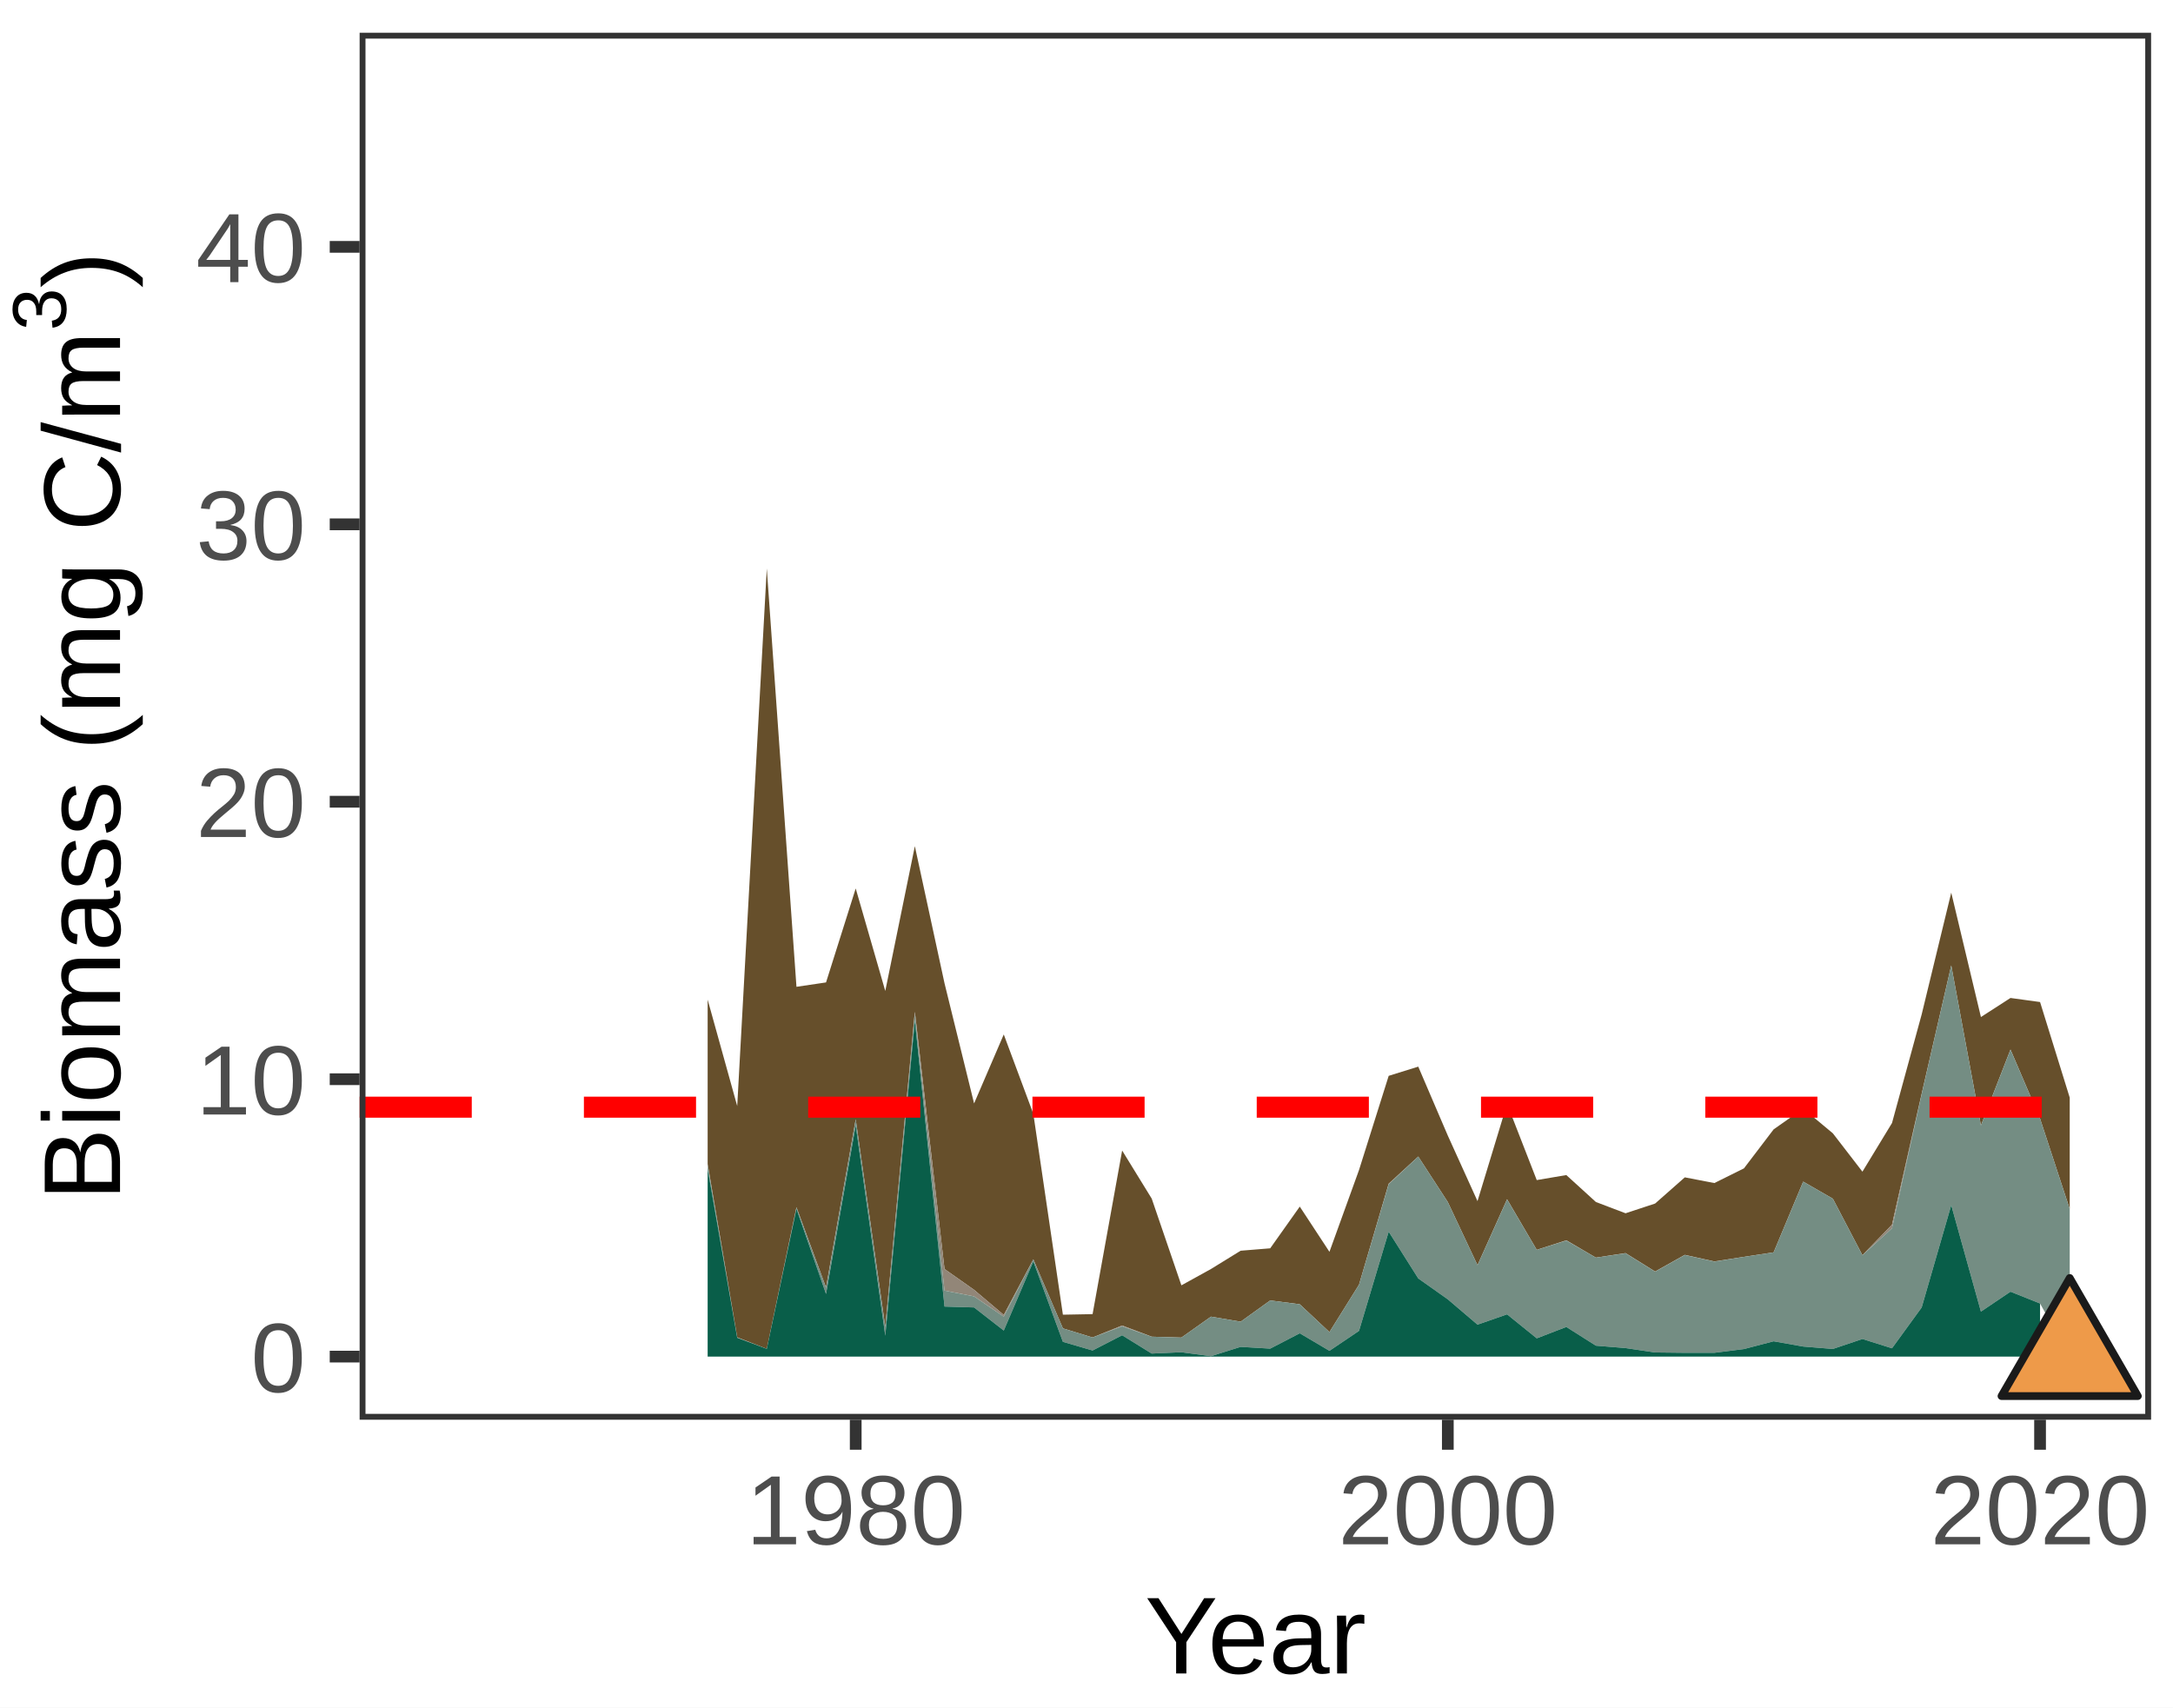
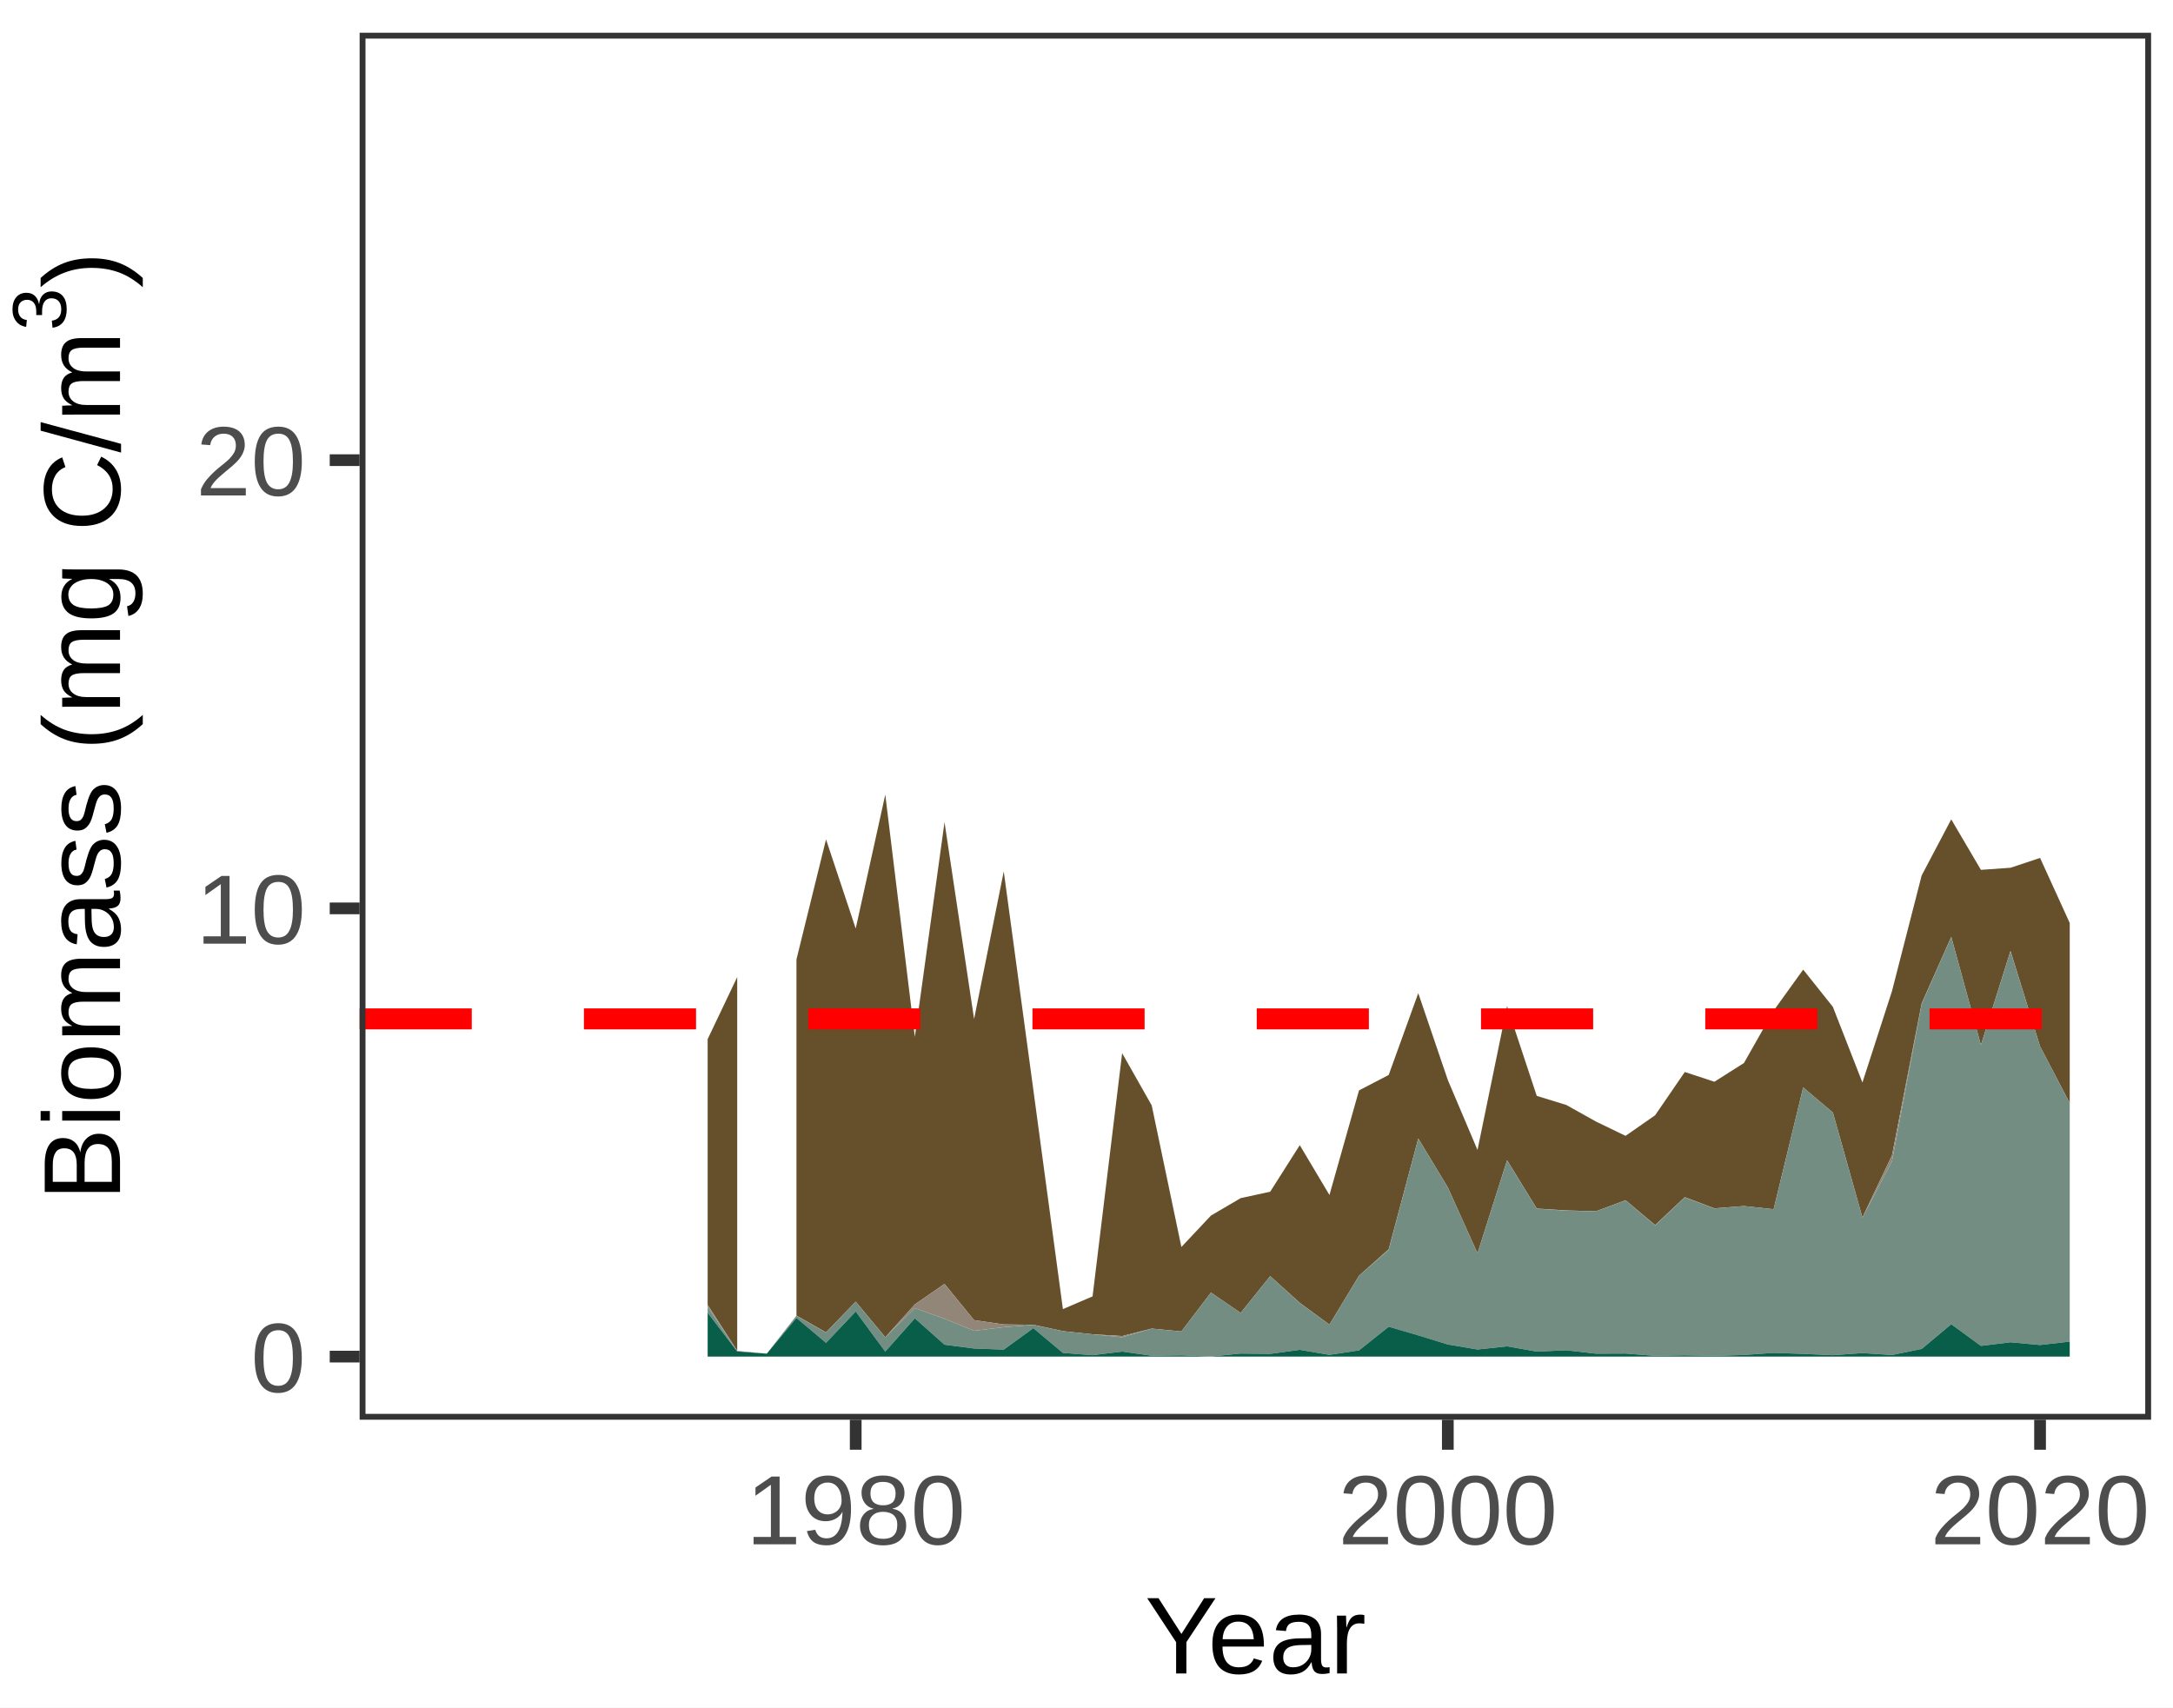
<svg xmlns="http://www.w3.org/2000/svg" class="svglite" width="198.43pt" height="155.91pt" viewBox="0 0 198.43 155.91">
  <defs>
    <style type="text/css">
    .svglite line, .svglite polyline, .svglite polygon, .svglite path, .svglite rect, .svglite circle {
      fill: none;
      stroke: #000000;
      stroke-linecap: round;
      stroke-linejoin: round;
      stroke-miterlimit: 10.00;
    }
    .svglite text {
      white-space: pre;
    }
  </style>
  </defs>
  <rect width="100%" height="100%" style="stroke: none; fill: #FFFFFF;" />
  <defs>
    <clipPath id="cpMC4wMHwxOTguNDN8MC4wMHwxNTUuOTE=">
      <rect x="0.00" y="0.00" width="198.43" height="155.91" />
    </clipPath>
  </defs>
  <g clip-path="url(#cpMC4wMHwxOTguNDN8MC4wMHwxNTUuOTE=)">
    <rect x="0.00" y="0.00" width="198.43" height="155.91" style="stroke-width: 1.07; stroke: #FFFFFF; fill: #FFFFFF;" />
  </g>
  <defs>
    <clipPath id="cpMzIuODR8MTk2LjQzfDIuOTl8MTI5LjY0">
      <rect x="32.84" y="2.99" width="163.59" height="126.65" />
    </clipPath>
  </defs>
  <g clip-path="url(#cpMzIuODR8MTk2LjQzfDIuOTl8MTI5LjY0)">
    <rect x="32.84" y="2.99" width="163.59" height="126.65" style="stroke-width: 1.07; stroke: none; fill: #FFFFFF;" />
-     <polygon points="64.62,91.28 67.32,101.00 70.02,51.91 72.73,90.11 75.43,89.71 78.14,81.13 80.84,90.49 83.54,77.27 86.25,89.79 88.95,100.76 91.66,94.46 94.36,101.71 97.06,120.05 99.77,120.00 102.47,105.06 105.17,109.45 107.88,117.37 110.58,115.88 113.29,114.21 115.99,113.99 118.69,110.18 121.40,114.31 124.10,106.84 126.81,98.24 129.51,97.40 132.21,103.70 134.92,109.68 137.62,100.80 140.33,107.76 143.03,107.30 145.73,109.76 148.44,110.79 151.14,109.90 153.85,107.51 156.55,108.03 159.25,106.69 161.96,103.13 164.66,101.23 167.37,103.49 170.07,106.99 172.77,102.55 175.48,92.63 178.18,81.51 180.89,92.87 183.59,91.13 186.29,91.50 189.00,100.23 189.00,110.40 186.29,102.15 183.59,95.84 180.89,102.77 178.18,88.16 175.48,99.87 172.77,111.83 170.07,114.62 167.37,109.46 164.66,107.90 161.96,114.36 159.25,114.77 156.55,115.19 153.85,114.59 151.14,116.11 148.44,114.43 145.73,114.84 143.03,113.26 140.33,114.13 137.62,109.51 134.92,115.53 132.21,109.77 129.51,105.61 126.81,108.09 124.10,117.31 121.40,121.64 118.69,119.10 115.99,118.75 113.29,120.69 110.58,120.23 107.88,122.14 105.17,122.06 102.47,121.04 99.77,122.13 97.06,121.30 94.36,115.00 91.66,120.07 88.95,117.78 86.25,115.88 83.54,92.40 80.84,121.16 78.14,102.21 75.43,117.57 72.73,110.24 70.02,123.17 67.32,122.12 64.62,106.30 " style="stroke-width: 0.00; stroke: none; fill: #664F2B;" />
-     <polyline points="64.62,91.28 67.32,101.00 70.02,51.91 72.73,90.11 75.43,89.71 78.14,81.13 80.84,90.49 83.54,77.27 86.25,89.79 88.95,100.76 91.66,94.46 94.36,101.71 97.06,120.05 99.77,120.00 102.47,105.06 105.17,109.45 107.88,117.37 110.58,115.88 113.29,114.21 115.99,113.99 118.69,110.18 121.40,114.31 124.10,106.84 126.81,98.24 129.51,97.40 132.21,103.70 134.92,109.68 137.62,100.80 140.33,107.76 143.03,107.30 145.73,109.76 148.44,110.79 151.14,109.90 153.85,107.51 156.55,108.03 159.25,106.69 161.96,103.13 164.66,101.23 167.37,103.49 170.07,106.99 172.77,102.55 175.48,92.63 178.18,81.51 180.89,92.87 183.59,91.13 186.29,91.50 189.00,100.23 " style="stroke-width: 1.07; stroke: none;" />
-     <polygon points="64.62,106.30 67.32,122.12 70.02,123.17 72.73,110.24 75.43,117.57 78.14,102.21 80.84,121.16 83.54,92.40 86.25,115.88 88.95,117.78 91.66,120.07 94.36,115.00 97.06,121.30 99.77,122.13 102.47,121.04 105.17,122.06 107.88,122.14 110.58,120.23 113.29,120.69 115.99,118.75 118.69,119.10 121.40,121.64 124.10,117.31 126.81,108.09 129.51,105.61 132.21,109.77 134.92,115.53 137.62,109.51 140.33,114.13 143.03,113.26 145.73,114.84 148.44,114.43 151.14,116.11 153.85,114.59 156.55,115.19 159.25,114.77 161.96,114.36 164.66,107.90 167.37,109.46 170.07,114.62 172.77,111.83 175.48,99.87 178.18,88.16 180.89,102.77 183.59,95.84 186.29,102.15 189.00,110.40 189.00,110.40 186.29,102.15 183.59,95.85 180.89,102.77 178.18,88.16 175.48,99.90 172.77,112.16 170.07,114.62 167.37,109.46 164.66,107.90 161.96,114.36 159.25,114.77 156.55,115.20 153.85,114.60 151.14,116.12 148.44,114.44 145.73,114.84 143.03,113.28 140.33,114.13 137.62,109.52 134.92,115.53 132.21,109.77 129.51,105.61 126.81,108.13 124.10,117.31 121.40,121.64 118.69,119.10 115.99,118.75 113.29,120.69 110.58,120.23 107.88,122.14 105.17,122.06 102.47,121.11 99.77,122.13 97.06,121.30 94.36,115.00 91.66,120.23 88.95,118.38 86.25,117.85 83.54,92.61 80.84,121.16 78.14,102.21 75.43,117.58 72.73,110.26 70.02,123.17 67.32,122.14 64.62,106.41 " style="stroke-width: 0.00; stroke: none; fill: #928678;" />
-     <polyline points="64.62,106.30 67.32,122.12 70.02,123.17 72.73,110.24 75.43,117.57 78.14,102.21 80.84,121.16 83.54,92.40 86.25,115.88 88.95,117.78 91.66,120.07 94.36,115.00 97.06,121.30 99.77,122.13 102.47,121.04 105.17,122.06 107.88,122.14 110.58,120.23 113.29,120.69 115.99,118.75 118.69,119.10 121.40,121.64 124.10,117.31 126.81,108.09 129.51,105.61 132.21,109.77 134.92,115.53 137.62,109.51 140.33,114.13 143.03,113.26 145.73,114.84 148.44,114.43 151.14,116.11 153.85,114.59 156.55,115.19 159.25,114.77 161.96,114.36 164.66,107.90 167.37,109.46 170.07,114.62 172.77,111.83 175.48,99.87 178.18,88.16 180.89,102.77 183.59,95.84 186.29,102.15 189.00,110.40 " style="stroke-width: 1.07; stroke: none;" />
-     <polygon points="64.62,106.41 67.32,122.14 70.02,123.17 72.73,110.26 75.43,117.58 78.14,102.21 80.84,121.16 83.54,92.61 86.25,117.85 88.95,118.38 91.66,120.23 94.36,115.00 97.06,121.30 99.77,122.13 102.47,121.11 105.17,122.06 107.88,122.14 110.58,120.23 113.29,120.69 115.99,118.75 118.69,119.10 121.40,121.64 124.10,117.31 126.81,108.13 129.51,105.61 132.21,109.77 134.92,115.53 137.62,109.52 140.33,114.13 143.03,113.28 145.73,114.84 148.44,114.44 151.14,116.12 153.85,114.60 156.55,115.20 159.25,114.77 161.96,114.36 164.66,107.90 167.37,109.46 170.07,114.62 172.77,112.16 175.48,99.90 178.18,88.16 180.89,102.77 183.59,95.85 186.29,102.15 189.00,110.40 189.00,123.88 186.29,119.03 183.59,117.95 180.89,119.77 178.18,110.05 175.48,119.39 172.77,123.12 170.07,122.27 167.37,123.18 164.66,122.96 161.96,122.48 159.25,123.19 156.55,123.53 153.85,123.53 151.14,123.50 148.44,123.10 145.73,122.88 143.03,121.17 140.33,122.21 137.62,120.02 134.92,120.96 132.21,118.65 129.51,116.74 126.81,112.47 124.10,121.53 121.40,123.35 118.69,121.75 115.99,123.15 113.29,122.99 110.58,123.84 107.88,123.48 105.17,123.60 102.47,121.93 99.77,123.32 97.06,122.53 94.36,115.19 91.66,121.50 88.95,119.39 86.25,119.31 83.54,93.18 80.84,121.97 78.14,102.77 75.43,118.16 72.73,110.38 70.02,123.17 67.32,122.16 64.62,106.74 " style="stroke-width: 0.00; stroke: none; fill: #748D83;" />
-     <polyline points="64.62,106.41 67.32,122.14 70.02,123.17 72.73,110.26 75.43,117.58 78.14,102.21 80.84,121.16 83.54,92.61 86.25,117.85 88.95,118.38 91.66,120.23 94.36,115.00 97.06,121.30 99.77,122.13 102.47,121.11 105.17,122.06 107.88,122.14 110.58,120.23 113.29,120.69 115.99,118.75 118.69,119.10 121.40,121.64 124.10,117.31 126.81,108.13 129.51,105.61 132.21,109.77 134.92,115.53 137.62,109.52 140.33,114.13 143.03,113.28 145.73,114.84 148.44,114.44 151.14,116.12 153.85,114.60 156.55,115.20 159.25,114.77 161.96,114.36 164.66,107.90 167.37,109.46 170.07,114.62 172.77,112.16 175.48,99.90 178.18,88.16 180.89,102.77 183.59,95.85 186.29,102.15 189.00,110.40 " style="stroke-width: 1.07; stroke: none;" />
-     <polygon points="64.62,106.74 67.32,122.16 70.02,123.17 72.73,110.38 75.43,118.16 78.14,102.77 80.84,121.97 83.54,93.18 86.25,119.31 88.95,119.39 91.66,121.50 94.36,115.19 97.06,122.53 99.77,123.32 102.47,121.93 105.17,123.60 107.88,123.48 110.58,123.84 113.29,122.99 115.99,123.15 118.69,121.75 121.40,123.35 124.10,121.53 126.81,112.47 129.51,116.74 132.21,118.65 134.92,120.96 137.62,120.02 140.33,122.21 143.03,121.17 145.73,122.88 148.44,123.10 151.14,123.50 153.85,123.53 156.55,123.53 159.25,123.19 161.96,122.48 164.66,122.96 167.37,123.18 170.07,122.27 172.77,123.12 175.48,119.39 178.18,110.05 180.89,119.77 183.59,117.95 186.29,119.03 186.29,123.88 183.59,123.88 180.89,123.88 178.18,123.88 175.48,123.88 172.77,123.88 170.07,123.88 167.37,123.88 164.66,123.88 161.96,123.88 159.25,123.88 156.55,123.88 153.85,123.88 151.14,123.88 148.44,123.88 145.73,123.88 143.03,123.88 140.33,123.88 137.62,123.88 134.92,123.88 132.21,123.88 129.51,123.88 126.81,123.88 124.10,123.88 121.40,123.88 118.69,123.88 115.99,123.88 113.29,123.88 110.58,123.88 107.88,123.88 105.17,123.88 102.47,123.88 99.77,123.88 97.06,123.88 94.36,123.88 91.66,123.88 88.95,123.88 86.25,123.88 83.54,123.88 80.84,123.88 78.14,123.88 75.43,123.88 72.73,123.88 70.02,123.88 67.32,123.88 64.62,123.88 " style="stroke-width: 0.00; stroke: none; fill: #095E49;" />
-     <polyline points="64.62,106.74 67.32,122.16 70.02,123.17 72.73,110.38 75.43,118.16 78.14,102.77 80.84,121.97 83.54,93.18 86.25,119.31 88.95,119.39 91.66,121.50 94.36,115.19 97.06,122.53 99.77,123.32 102.47,121.93 105.17,123.60 107.88,123.48 110.58,123.84 113.29,122.99 115.99,123.15 118.69,121.75 121.40,123.35 124.10,121.53 126.81,112.47 129.51,116.74 132.21,118.65 134.92,120.96 137.62,120.02 140.33,122.21 143.03,121.17 145.73,122.88 148.44,123.10 151.14,123.50 153.85,123.53 156.55,123.53 159.25,123.19 161.96,122.48 164.66,122.96 167.37,123.18 170.07,122.27 172.77,123.12 175.48,119.39 178.18,110.05 180.89,119.77 183.59,117.95 186.29,119.03 " style="stroke-width: 1.07; stroke: none;" />
-     <polygon points="189.00,116.70 195.22,127.48 182.77,127.48 " style="stroke-width: 0.71; stroke: #1A1A1A; fill: #EE9A49;" />
-     <line x1="32.84" y1="101.10" x2="196.43" y2="101.10" style="stroke-width: 1.92; stroke: #FF0000; stroke-dasharray: 10.24,10.24; stroke-linecap: butt;" />
+     <polygon points="64.62,94.89 67.32,89.22 67.32,123.35 64.62,119.15 " style="stroke-width: 0.00; stroke: none; fill: #664F2B;" />
+     <polygon points="72.73,87.61 75.43,76.65 78.14,84.79 80.84,72.56 83.54,94.68 86.25,75.08 88.95,93.05 91.66,79.57 94.36,99.51 97.06,119.54 99.77,118.38 102.47,96.17 105.17,100.94 107.88,113.87 110.58,111.00 113.29,109.41 115.99,108.82 118.69,104.57 121.40,109.12 124.10,99.57 126.81,98.16 129.51,90.69 132.21,98.62 134.92,105.01 137.62,91.88 140.33,100.07 143.03,100.90 145.73,102.41 148.44,103.72 151.14,101.84 153.85,97.89 156.55,98.78 159.25,97.07 161.96,92.29 164.66,88.54 167.37,91.94 170.07,98.85 172.77,90.50 175.48,79.94 178.18,74.82 180.89,79.43 183.59,79.24 186.29,78.34 189.00,84.28 189.00,100.73 186.29,95.55 183.59,86.84 180.89,95.43 178.18,85.55 175.48,91.63 172.77,105.50 170.07,111.18 167.37,101.59 164.66,99.30 161.96,110.42 159.25,110.13 156.55,110.34 153.85,109.32 151.14,111.87 148.44,109.60 145.73,110.61 143.03,110.53 140.33,110.36 137.62,105.95 134.92,114.45 132.21,108.43 129.51,103.96 126.81,114.08 124.10,116.49 121.40,120.96 118.69,118.97 115.99,116.53 113.29,119.89 110.58,118.03 107.88,121.58 105.17,121.32 102.47,122.00 99.77,121.84 97.06,121.55 94.36,120.97 91.66,120.94 88.95,120.55 86.25,117.24 83.54,119.11 80.84,122.11 78.14,118.86 75.43,121.67 72.73,120.13 " style="stroke-width: 0.00; stroke: none; fill: #664F2B;" />
+     <polyline points="64.62,94.89 67.32,89.22 " style="stroke-width: 1.07; stroke: none;" />
+     <polyline points="72.73,87.61 75.43,76.65 78.14,84.79 80.84,72.56 83.54,94.68 86.25,75.08 88.95,93.05 91.66,79.57 94.36,99.51 97.06,119.54 99.77,118.38 102.47,96.17 105.17,100.94 107.88,113.87 110.58,111.00 113.29,109.41 115.99,108.82 118.69,104.57 121.40,109.12 124.10,99.57 126.81,98.16 129.51,90.69 132.21,98.62 134.92,105.01 137.62,91.88 140.33,100.07 143.03,100.90 145.73,102.41 148.44,103.72 151.14,101.84 153.85,97.89 156.55,98.78 159.25,97.07 161.96,92.29 164.66,88.54 167.37,91.94 170.07,98.85 172.77,90.50 175.48,79.94 178.18,74.82 180.89,79.43 183.59,79.24 186.29,78.34 189.00,84.28 " style="stroke-width: 1.07; stroke: none;" />
+     <polygon points="64.62,119.15 67.32,123.35 70.02,123.61 72.73,120.13 75.43,121.67 78.14,118.86 80.84,122.11 83.54,119.11 86.25,117.24 88.95,120.55 91.66,120.94 94.36,120.97 97.06,121.55 99.77,121.84 102.47,122.00 105.17,121.32 107.88,121.58 110.58,118.03 113.29,119.89 115.99,116.53 118.69,118.97 121.40,120.96 124.10,116.49 126.81,114.08 129.51,103.96 132.21,108.43 134.92,114.45 137.62,105.95 140.33,110.36 143.03,110.53 145.73,110.61 148.44,109.60 151.14,111.87 153.85,109.32 156.55,110.34 159.25,110.13 161.96,110.42 164.66,99.30 167.37,101.59 170.07,111.18 172.77,105.50 175.48,91.63 178.18,85.55 180.89,95.43 183.59,86.84 186.29,95.55 189.00,100.73 189.00,100.73 186.29,95.55 183.59,86.86 180.89,95.43 178.18,85.55 175.48,91.68 172.77,106.03 170.07,111.18 167.37,101.59 164.66,99.30 161.96,110.42 159.25,110.13 156.55,110.35 153.85,109.34 151.14,111.89 148.44,109.61 145.73,110.61 143.03,110.55 140.33,110.37 137.62,105.96 134.92,114.45 132.21,108.43 129.51,103.96 126.81,114.13 124.10,116.49 121.40,120.96 118.69,118.98 115.99,116.53 113.29,119.89 110.58,118.03 107.88,121.58 105.17,121.32 102.47,122.11 99.77,121.84 97.06,121.55 94.36,120.98 91.66,121.19 88.95,121.52 86.25,120.42 83.54,119.45 80.84,122.12 78.14,118.86 75.43,121.68 72.73,120.15 70.02,123.61 67.32,123.37 64.62,119.34 " style="stroke-width: 0.00; stroke: none; fill: #928678;" />
+     <polyline points="64.62,119.15 67.32,123.35 70.02,123.61 72.73,120.13 75.43,121.67 78.14,118.86 80.84,122.11 83.54,119.11 86.25,117.24 88.95,120.55 91.66,120.94 94.36,120.97 97.06,121.55 99.77,121.84 102.47,122.00 105.17,121.32 107.88,121.58 110.58,118.03 113.29,119.89 115.99,116.53 118.69,118.97 121.40,120.96 124.10,116.49 126.81,114.08 129.51,103.96 132.21,108.43 134.92,114.45 137.62,105.95 140.33,110.36 143.03,110.53 145.73,110.61 148.44,109.60 151.14,111.87 153.85,109.32 156.55,110.34 159.25,110.13 161.96,110.42 164.66,99.30 167.37,101.59 170.07,111.18 172.77,105.50 175.48,91.63 178.18,85.55 180.89,95.43 183.59,86.84 186.29,95.55 189.00,100.73 " style="stroke-width: 1.07; stroke: none;" />
+     <polygon points="64.62,119.34 67.32,123.37 70.02,123.61 72.73,120.15 75.43,121.68 78.14,118.86 80.84,122.12 83.54,119.45 86.25,120.42 88.95,121.52 91.66,121.19 94.36,120.98 97.06,121.55 99.77,121.84 102.47,122.11 105.17,121.32 107.88,121.58 110.58,118.03 113.29,119.89 115.99,116.53 118.69,118.98 121.40,120.96 124.10,116.49 126.81,114.13 129.51,103.96 132.21,108.43 134.92,114.45 137.62,105.96 140.33,110.37 143.03,110.55 145.73,110.61 148.44,109.61 151.14,111.89 153.85,109.34 156.55,110.35 159.25,110.13 161.96,110.42 164.66,99.30 167.37,101.59 170.07,111.18 172.77,106.03 175.48,91.68 178.18,85.55 180.89,95.43 183.59,86.86 186.29,95.55 189.00,100.73 189.00,122.51 186.29,122.82 183.59,122.57 180.89,122.90 178.18,120.92 175.48,123.18 172.77,123.73 170.07,123.56 167.37,123.75 164.66,123.63 161.96,123.54 159.25,123.73 156.55,123.81 153.85,123.76 151.14,123.81 148.44,123.60 145.73,123.61 143.03,123.30 140.33,123.42 137.62,122.94 134.92,123.23 132.21,122.77 129.51,121.94 126.81,121.15 124.10,123.31 121.40,123.72 118.69,123.26 115.99,123.63 113.29,123.60 110.58,123.87 107.88,123.76 105.17,123.80 102.47,123.42 99.77,123.75 97.06,123.54 94.36,121.28 91.66,123.24 88.95,123.14 86.25,122.79 83.54,120.38 80.84,123.42 78.14,119.76 75.43,122.62 72.73,120.35 70.02,123.61 67.32,123.41 64.62,119.87 " style="stroke-width: 0.00; stroke: none; fill: #748D83;" />
+     <polyline points="64.62,119.34 67.32,123.37 70.02,123.61 72.73,120.15 75.43,121.68 78.14,118.86 80.84,122.12 83.54,119.45 86.25,120.42 88.95,121.52 91.66,121.19 94.36,120.98 97.06,121.55 99.77,121.84 102.47,122.11 105.17,121.32 107.88,121.58 110.58,118.03 113.29,119.89 115.99,116.53 118.69,118.98 121.40,120.96 124.10,116.49 126.81,114.13 129.51,103.96 132.21,108.43 134.92,114.45 137.62,105.96 140.33,110.37 143.03,110.55 145.73,110.61 148.44,109.61 151.14,111.89 153.85,109.34 156.55,110.35 159.25,110.13 161.96,110.42 164.66,99.30 167.37,101.59 170.07,111.18 172.77,106.03 175.48,91.68 178.18,85.55 180.89,95.43 183.59,86.86 186.29,95.55 189.00,100.73 " style="stroke-width: 1.07; stroke: none;" />
+     <polygon points="64.62,119.87 67.32,123.41 70.02,123.61 72.73,120.35 75.43,122.62 78.14,119.76 80.84,123.42 83.54,120.38 86.25,122.79 88.95,123.14 91.66,123.24 94.36,121.28 97.06,123.54 99.77,123.75 102.47,123.42 105.17,123.80 107.88,123.76 110.58,123.87 113.29,123.60 115.99,123.63 118.69,123.26 121.40,123.72 124.10,123.31 126.81,121.15 129.51,121.94 132.21,122.77 134.92,123.23 137.62,122.94 140.33,123.42 143.03,123.30 145.73,123.61 148.44,123.60 151.14,123.81 153.85,123.76 156.55,123.81 159.25,123.73 161.96,123.54 164.66,123.63 167.37,123.75 170.07,123.56 172.77,123.73 175.48,123.18 178.18,120.92 180.89,122.90 183.59,122.57 186.29,122.82 189.00,122.51 189.00,123.88 186.29,123.88 183.59,123.88 180.89,123.88 178.18,123.88 175.48,123.88 172.77,123.88 170.07,123.88 167.37,123.88 164.66,123.88 161.96,123.88 159.25,123.88 156.55,123.88 153.85,123.88 151.14,123.88 148.44,123.88 145.73,123.88 143.03,123.88 140.33,123.88 137.62,123.88 134.92,123.88 132.21,123.88 129.51,123.88 126.81,123.88 124.10,123.88 121.40,123.88 118.69,123.88 115.99,123.88 113.29,123.88 110.58,123.88 107.88,123.88 105.17,123.88 102.47,123.88 99.77,123.88 97.06,123.88 94.36,123.88 91.66,123.88 88.95,123.88 86.25,123.88 83.54,123.88 80.84,123.88 78.14,123.88 75.43,123.88 72.73,123.88 70.02,123.88 67.32,123.88 64.62,123.88 " style="stroke-width: 0.00; stroke: none; fill: #095E49;" />
+     <polyline points="64.62,119.87 67.32,123.41 70.02,123.61 72.73,120.35 75.43,122.62 78.14,119.76 80.84,123.42 83.54,120.38 86.25,122.79 88.95,123.14 91.66,123.24 94.36,121.28 97.06,123.54 99.77,123.75 102.47,123.42 105.17,123.80 107.88,123.76 110.58,123.87 113.29,123.60 115.99,123.63 118.69,123.26 121.40,123.72 124.10,123.31 126.81,121.15 129.51,121.94 132.21,122.77 134.92,123.23 137.62,122.94 140.33,123.42 143.03,123.30 145.73,123.61 148.44,123.60 151.14,123.81 153.85,123.76 156.55,123.81 159.25,123.73 161.96,123.54 164.66,123.63 167.37,123.75 170.07,123.56 172.77,123.73 175.48,123.18 178.18,120.92 180.89,122.90 183.59,122.57 186.29,122.82 189.00,122.51 " style="stroke-width: 1.07; stroke: none;" />
+     <line x1="32.84" y1="93.04" x2="196.43" y2="93.04" style="stroke-width: 1.92; stroke: #FF0000; stroke-dasharray: 10.24,10.24; stroke-linecap: butt;" />
    <rect x="32.84" y="2.99" width="163.59" height="126.65" style="stroke-width: 1.07; stroke: #333333;" />
  </g>
  <g clip-path="url(#cpMC4wMHwxOTguNDN8MC4wMHwxNTUuOTE=)">
    <text x="27.91" y="127.11" text-anchor="end" style="font-size: 9.00px;fill: #4D4D4D; font-family: &quot;Arial&quot;;" textLength="5.00px" lengthAdjust="spacingAndGlyphs">0</text>
-     <text x="27.91" y="101.77" text-anchor="end" style="font-size: 9.00px;fill: #4D4D4D; font-family: &quot;Arial&quot;;" textLength="10.01px" lengthAdjust="spacingAndGlyphs">10</text>
-     <text x="27.91" y="76.43" text-anchor="end" style="font-size: 9.00px;fill: #4D4D4D; font-family: &quot;Arial&quot;;" textLength="10.01px" lengthAdjust="spacingAndGlyphs">20</text>
-     <text x="27.91" y="51.10" text-anchor="end" style="font-size: 9.00px;fill: #4D4D4D; font-family: &quot;Arial&quot;;" textLength="10.01px" lengthAdjust="spacingAndGlyphs">30</text>
-     <text x="27.91" y="25.76" text-anchor="end" style="font-size: 9.00px;fill: #4D4D4D; font-family: &quot;Arial&quot;;" textLength="10.01px" lengthAdjust="spacingAndGlyphs">40</text>
+     <text x="27.91" y="86.17" text-anchor="end" style="font-size: 9.00px;fill: #4D4D4D; font-family: &quot;Arial&quot;;" textLength="10.01px" lengthAdjust="spacingAndGlyphs">10</text>
+     <text x="27.91" y="45.24" text-anchor="end" style="font-size: 9.00px;fill: #4D4D4D; font-family: &quot;Arial&quot;;" textLength="10.01px" lengthAdjust="spacingAndGlyphs">20</text>
    <polyline points="30.11,123.88 32.84,123.88 " style="stroke-width: 1.07; stroke: #333333; stroke-linecap: butt;" />
-     <polyline points="30.11,98.55 32.84,98.55 " style="stroke-width: 1.07; stroke: #333333; stroke-linecap: butt;" />
-     <polyline points="30.11,73.21 32.84,73.21 " style="stroke-width: 1.07; stroke: #333333; stroke-linecap: butt;" />
-     <polyline points="30.11,47.88 32.84,47.88 " style="stroke-width: 1.07; stroke: #333333; stroke-linecap: butt;" />
-     <polyline points="30.11,22.54 32.84,22.54 " style="stroke-width: 1.07; stroke: #333333; stroke-linecap: butt;" />
+     <polyline points="30.11,82.95 32.84,82.95 " style="stroke-width: 1.07; stroke: #333333; stroke-linecap: butt;" />
+     <polyline points="30.11,42.02 32.84,42.02 " style="stroke-width: 1.07; stroke: #333333; stroke-linecap: butt;" />
    <polyline points="78.14,132.38 78.14,129.64 " style="stroke-width: 1.07; stroke: #333333; stroke-linecap: butt;" />
    <polyline points="132.21,132.38 132.21,129.64 " style="stroke-width: 1.07; stroke: #333333; stroke-linecap: butt;" />
    <polyline points="186.29,132.38 186.29,129.64 " style="stroke-width: 1.07; stroke: #333333; stroke-linecap: butt;" />
    <text x="78.14" y="141.02" text-anchor="middle" style="font-size: 9.00px;fill: #4D4D4D; font-family: &quot;Arial&quot;;" textLength="20.02px" lengthAdjust="spacingAndGlyphs">1980</text>
    <text x="132.21" y="141.02" text-anchor="middle" style="font-size: 9.00px;fill: #4D4D4D; font-family: &quot;Arial&quot;;" textLength="20.02px" lengthAdjust="spacingAndGlyphs">2000</text>
    <text x="186.29" y="141.02" text-anchor="middle" style="font-size: 9.00px;fill: #4D4D4D; font-family: &quot;Arial&quot;;" textLength="20.02px" lengthAdjust="spacingAndGlyphs">2020</text>
    <text x="114.64" y="152.81" text-anchor="middle" style="font-size: 10.00px; font-family: &quot;Arial&quot;;" textLength="20.22px" lengthAdjust="spacingAndGlyphs">Year</text>
    <text transform="translate(10.96,109.67) rotate(-90)" style="font-size: 10.00px; font-family: &quot;Arial&quot;;" textLength="79.48px" lengthAdjust="spacingAndGlyphs">Biomass (mg C/m</text>
    <text transform="translate(6.03,30.19) rotate(-90)" style="font-size: 7.00px; font-family: &quot;Arial&quot;;" textLength="3.90px" lengthAdjust="spacingAndGlyphs">3</text>
    <text transform="translate(10.96,26.29) rotate(-90)" style="font-size: 10.00px; font-family: &quot;Arial&quot;;" textLength="3.33px" lengthAdjust="spacingAndGlyphs">)</text>
  </g>
</svg>
